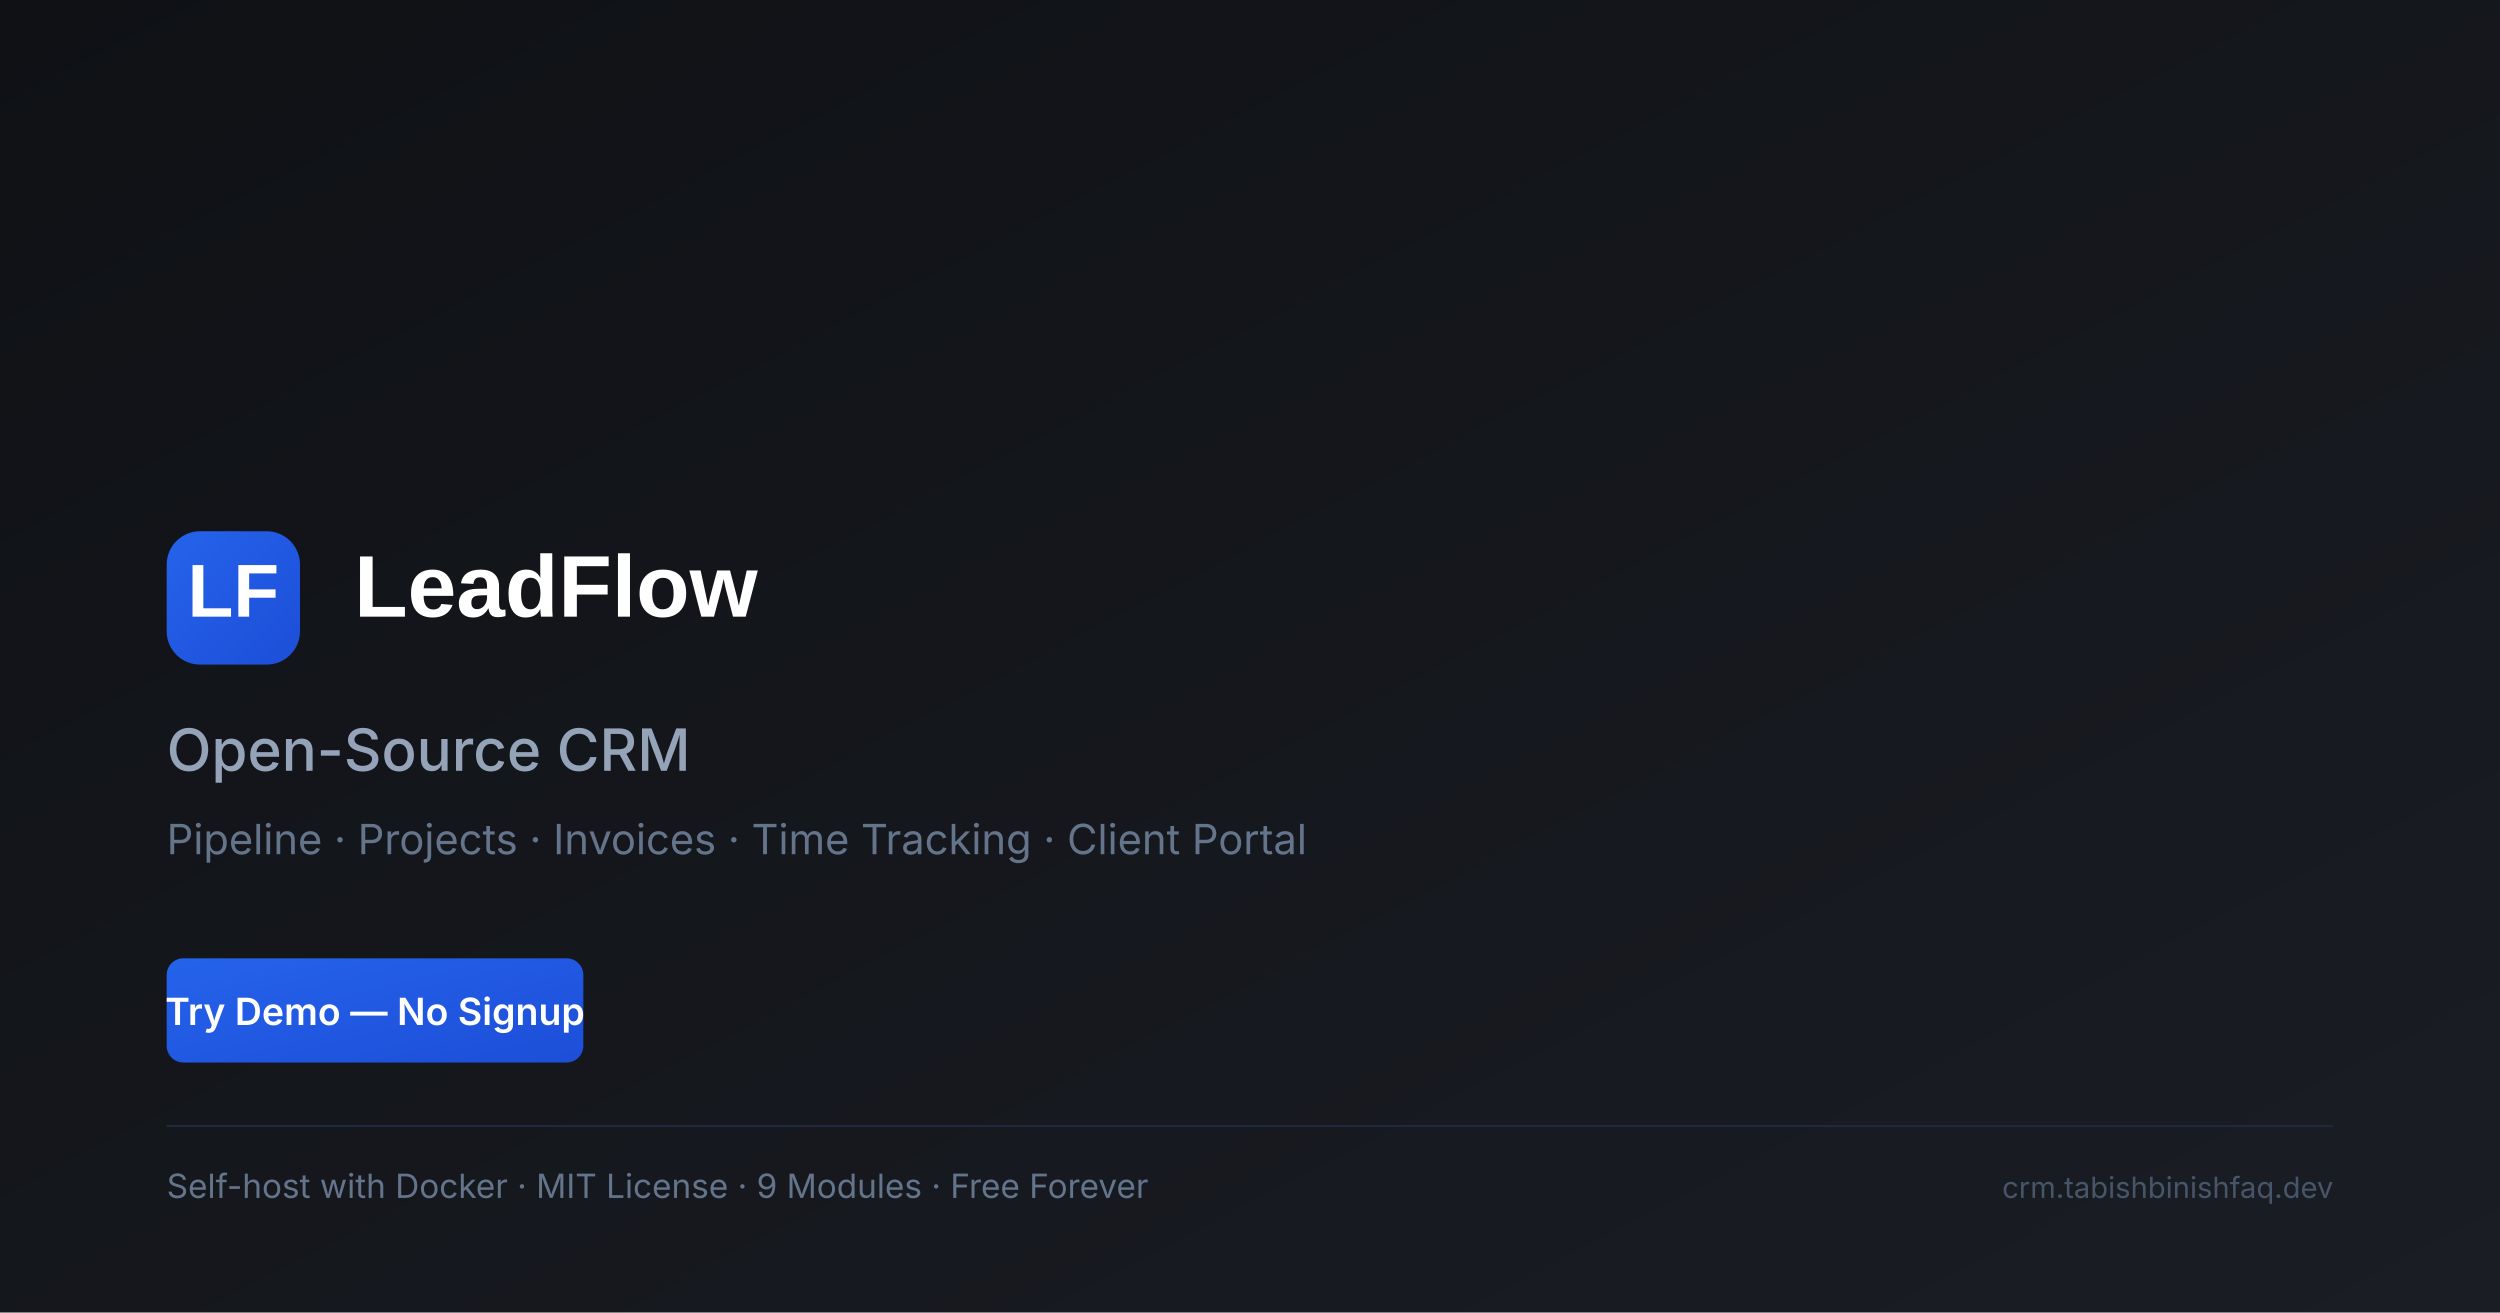
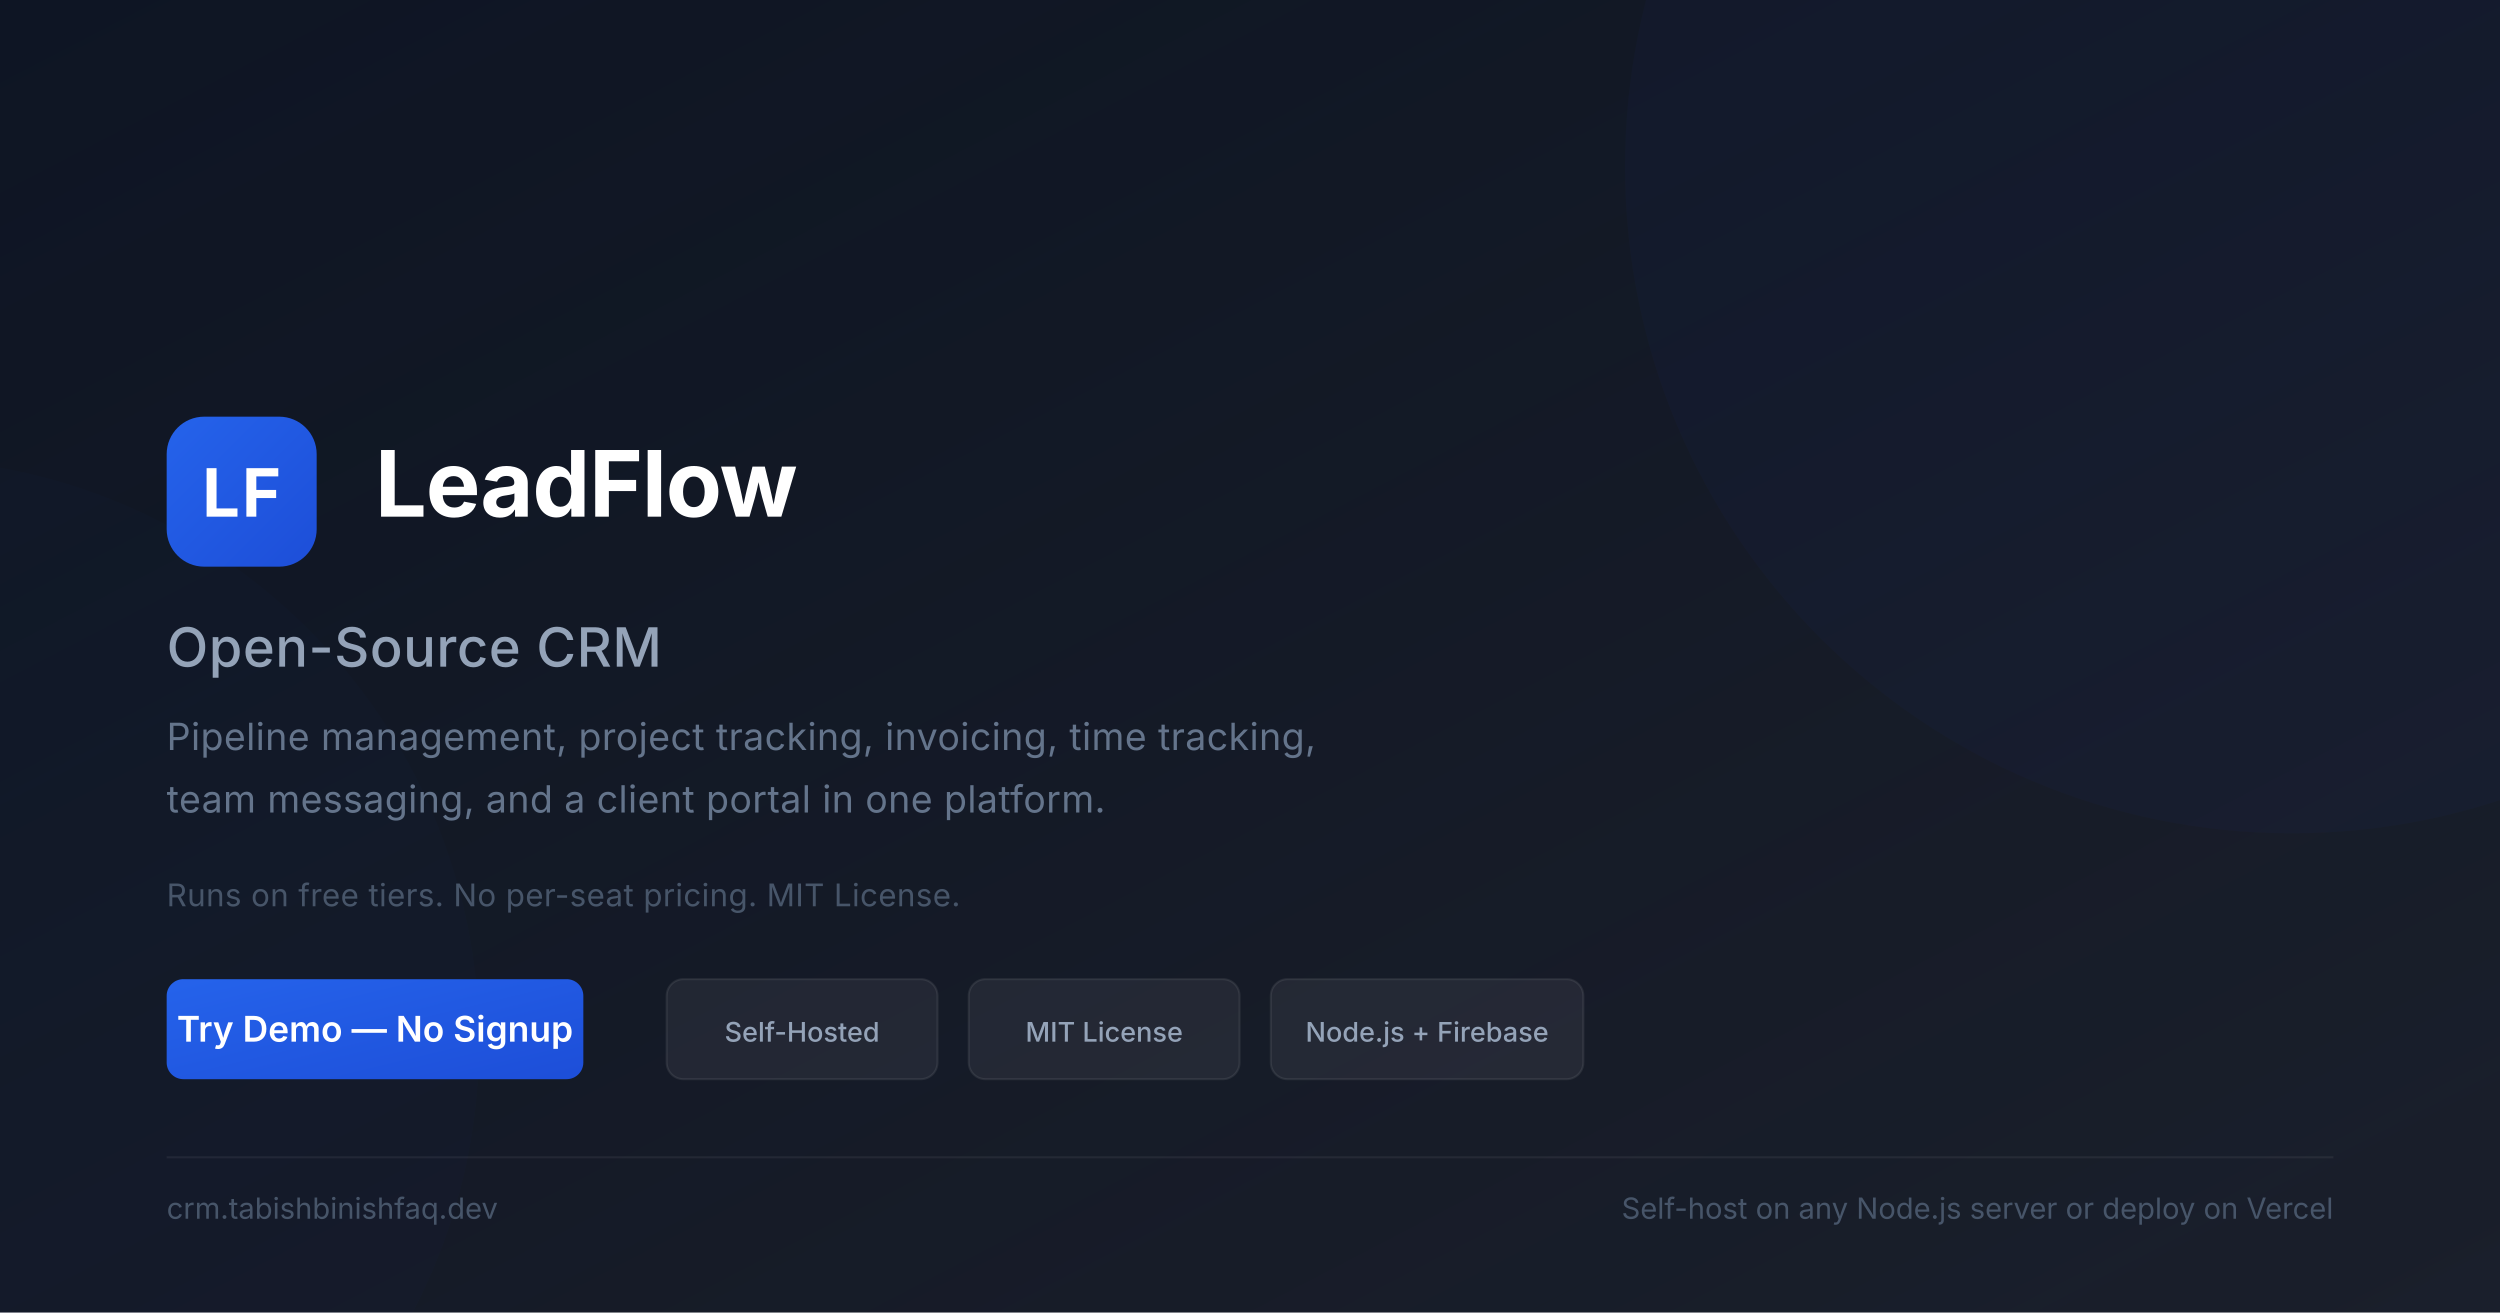
<svg xmlns="http://www.w3.org/2000/svg" width="1200" height="630" viewBox="0 0 1200 630">
  <defs>
    <linearGradient id="bg" x1="0" y1="0" x2="1" y2="1">
-       <stop offset="0%" stop-color="#0f1115" />
+       <stop offset="0%" stop-color="#0c0e12" />
      <stop offset="100%" stop-color="#1a1d24" />
    </linearGradient>
    <linearGradient id="accent" x1="0" y1="0" x2="1" y2="1">
      <stop offset="0%" stop-color="#2563eb" />
      <stop offset="100%" stop-color="#1d4ed8" />
    </linearGradient>
+     <linearGradient id="subtle" x1="0" y1="0" x2="1" y2="1">
+       <stop offset="0%" stop-color="rgba(37,99,235,0.08)" />
+       <stop offset="100%" stop-color="rgba(29,78,216,0.04)" />
+     </linearGradient>
  </defs>
  <rect width="1200" height="630" fill="url(#bg)" />
-   <rect x="80" y="255" width="64" height="64" rx="16" fill="url(#accent)" />
-   <text x="112" y="296" text-anchor="middle" font-family="Plus Jakarta Sans, Arial, sans-serif" font-size="36" font-weight="700" fill="#ffffff">LF</text>
-   <text x="170" y="296" font-family="Plus Jakarta Sans, Arial, sans-serif" font-size="42" font-weight="700" fill="#ffffff">LeadFlow</text>
-   <text x="80" y="370" font-family="Inter, Arial, sans-serif" font-size="28" font-weight="500" fill="#94a3b8">Open-Source CRM</text>
-   <text x="80" y="410" font-family="Inter, Arial, sans-serif" font-size="20" fill="#64748b">Pipeline · Projects · Invoices · Time Tracking · Client Portal</text>
-   <rect x="80" y="460" width="200" height="50" rx="8" fill="url(#accent)" />
-   <text x="180" y="492" text-anchor="middle" font-family="Inter, Arial, sans-serif" font-size="18" font-weight="600" fill="#ffffff">Try Demo — No Signup</text>
-   <rect x="80" y="540" width="1040" height="1" fill="#1e293b" />
-   <text x="80" y="575" font-family="Inter, Arial, sans-serif" font-size="16" fill="#64748b">Self-host with Docker · MIT License · 9 Modules · Free Forever</text>
-   <text x="1120" y="575" text-anchor="end" font-family="Inter, Arial, sans-serif" font-size="14" fill="#475569">crm.tabishbinishfaq.dev</text>
+   <rect x="0" y="0" width="1200" height="630" fill="url(#subtle)" />
+   <circle cx="1100" cy="80" r="320" fill="rgba(37,99,235,0.03)" />
+   <circle cx="-50" cy="500" r="280" fill="rgba(37,99,235,0.02)" />
+   <rect x="80" y="200" width="72" height="72" rx="18" fill="url(#accent)" />
+   <text x="116" y="248" text-anchor="middle" font-family="'Inter', 'SF Pro Display', -apple-system, sans-serif" font-size="32" font-weight="700" fill="#ffffff" letter-spacing="1">LF</text>
+   <text x="180" y="248" font-family="'Inter', 'SF Pro Display', -apple-system, sans-serif" font-size="44" font-weight="700" fill="#ffffff" letter-spacing="-0.5">LeadFlow</text>
+   <text x="80" y="320" font-family="'Inter', 'SF Pro Display', -apple-system, sans-serif" font-size="26" font-weight="500" fill="#94a3b8" letter-spacing="0.3">Open-Source CRM</text>
+   <text x="80" y="360" font-family="'Inter', 'SF Pro Display', -apple-system, sans-serif" font-size="18" fill="#64748b" letter-spacing="0.2">Pipeline management, project tracking, invoicing, time tracking,</text>
+   <text x="80" y="390" font-family="'Inter', 'SF Pro Display', -apple-system, sans-serif" font-size="18" fill="#64748b" letter-spacing="0.2">team messaging, and a client portal in one platform.</text>
+   <text x="80" y="435" font-family="'Inter', 'SF Pro Display', -apple-system, sans-serif" font-size="15" fill="#475569" letter-spacing="0.2">Runs on free tiers. No per-seat pricing. MIT License.</text>
+   <rect x="80" y="470" width="200" height="48" rx="8" fill="url(#accent)" />
+   <text x="180" y="500" text-anchor="middle" font-family="'Inter', 'SF Pro Display', -apple-system, sans-serif" font-size="17" font-weight="600" fill="#ffffff">Try Demo — No Signup</text>
+   <rect x="320" y="470" width="130" height="48" rx="8" fill="rgba(255,255,255,0.06)" stroke="rgba(255,255,255,0.08)" stroke-width="1" />
+   <text x="385" y="500" text-anchor="middle" font-family="'Inter', 'SF Pro Display', -apple-system, sans-serif" font-size="13" font-weight="500" fill="#94a3b8">Self-Hosted</text>
+   <rect x="465" y="470" width="130" height="48" rx="8" fill="rgba(255,255,255,0.06)" stroke="rgba(255,255,255,0.08)" stroke-width="1" />
+   <text x="530" y="500" text-anchor="middle" font-family="'Inter', 'SF Pro Display', -apple-system, sans-serif" font-size="13" font-weight="500" fill="#94a3b8">MIT License</text>
+   <rect x="610" y="470" width="150" height="48" rx="8" fill="rgba(255,255,255,0.06)" stroke="rgba(255,255,255,0.08)" stroke-width="1" />
+   <text x="685" y="500" text-anchor="middle" font-family="'Inter', 'SF Pro Display', -apple-system, sans-serif" font-size="13" font-weight="500" fill="#94a3b8">Node.js + Firebase</text>
+   <rect x="80" y="555" width="1040" height="1" fill="rgba(255,255,255,0.06)" />
+   <text x="80" y="585" font-family="'Inter', 'SF Pro Display', -apple-system, sans-serif" font-size="14" fill="#475569">crm.tabishbinishfaq.dev</text>
+   <text x="1120" y="585" text-anchor="end" font-family="'Inter', 'SF Pro Display', -apple-system, sans-serif" font-size="14" fill="#475569">Self-host on any Node.js server or deploy on Vercel</text>
</svg>
